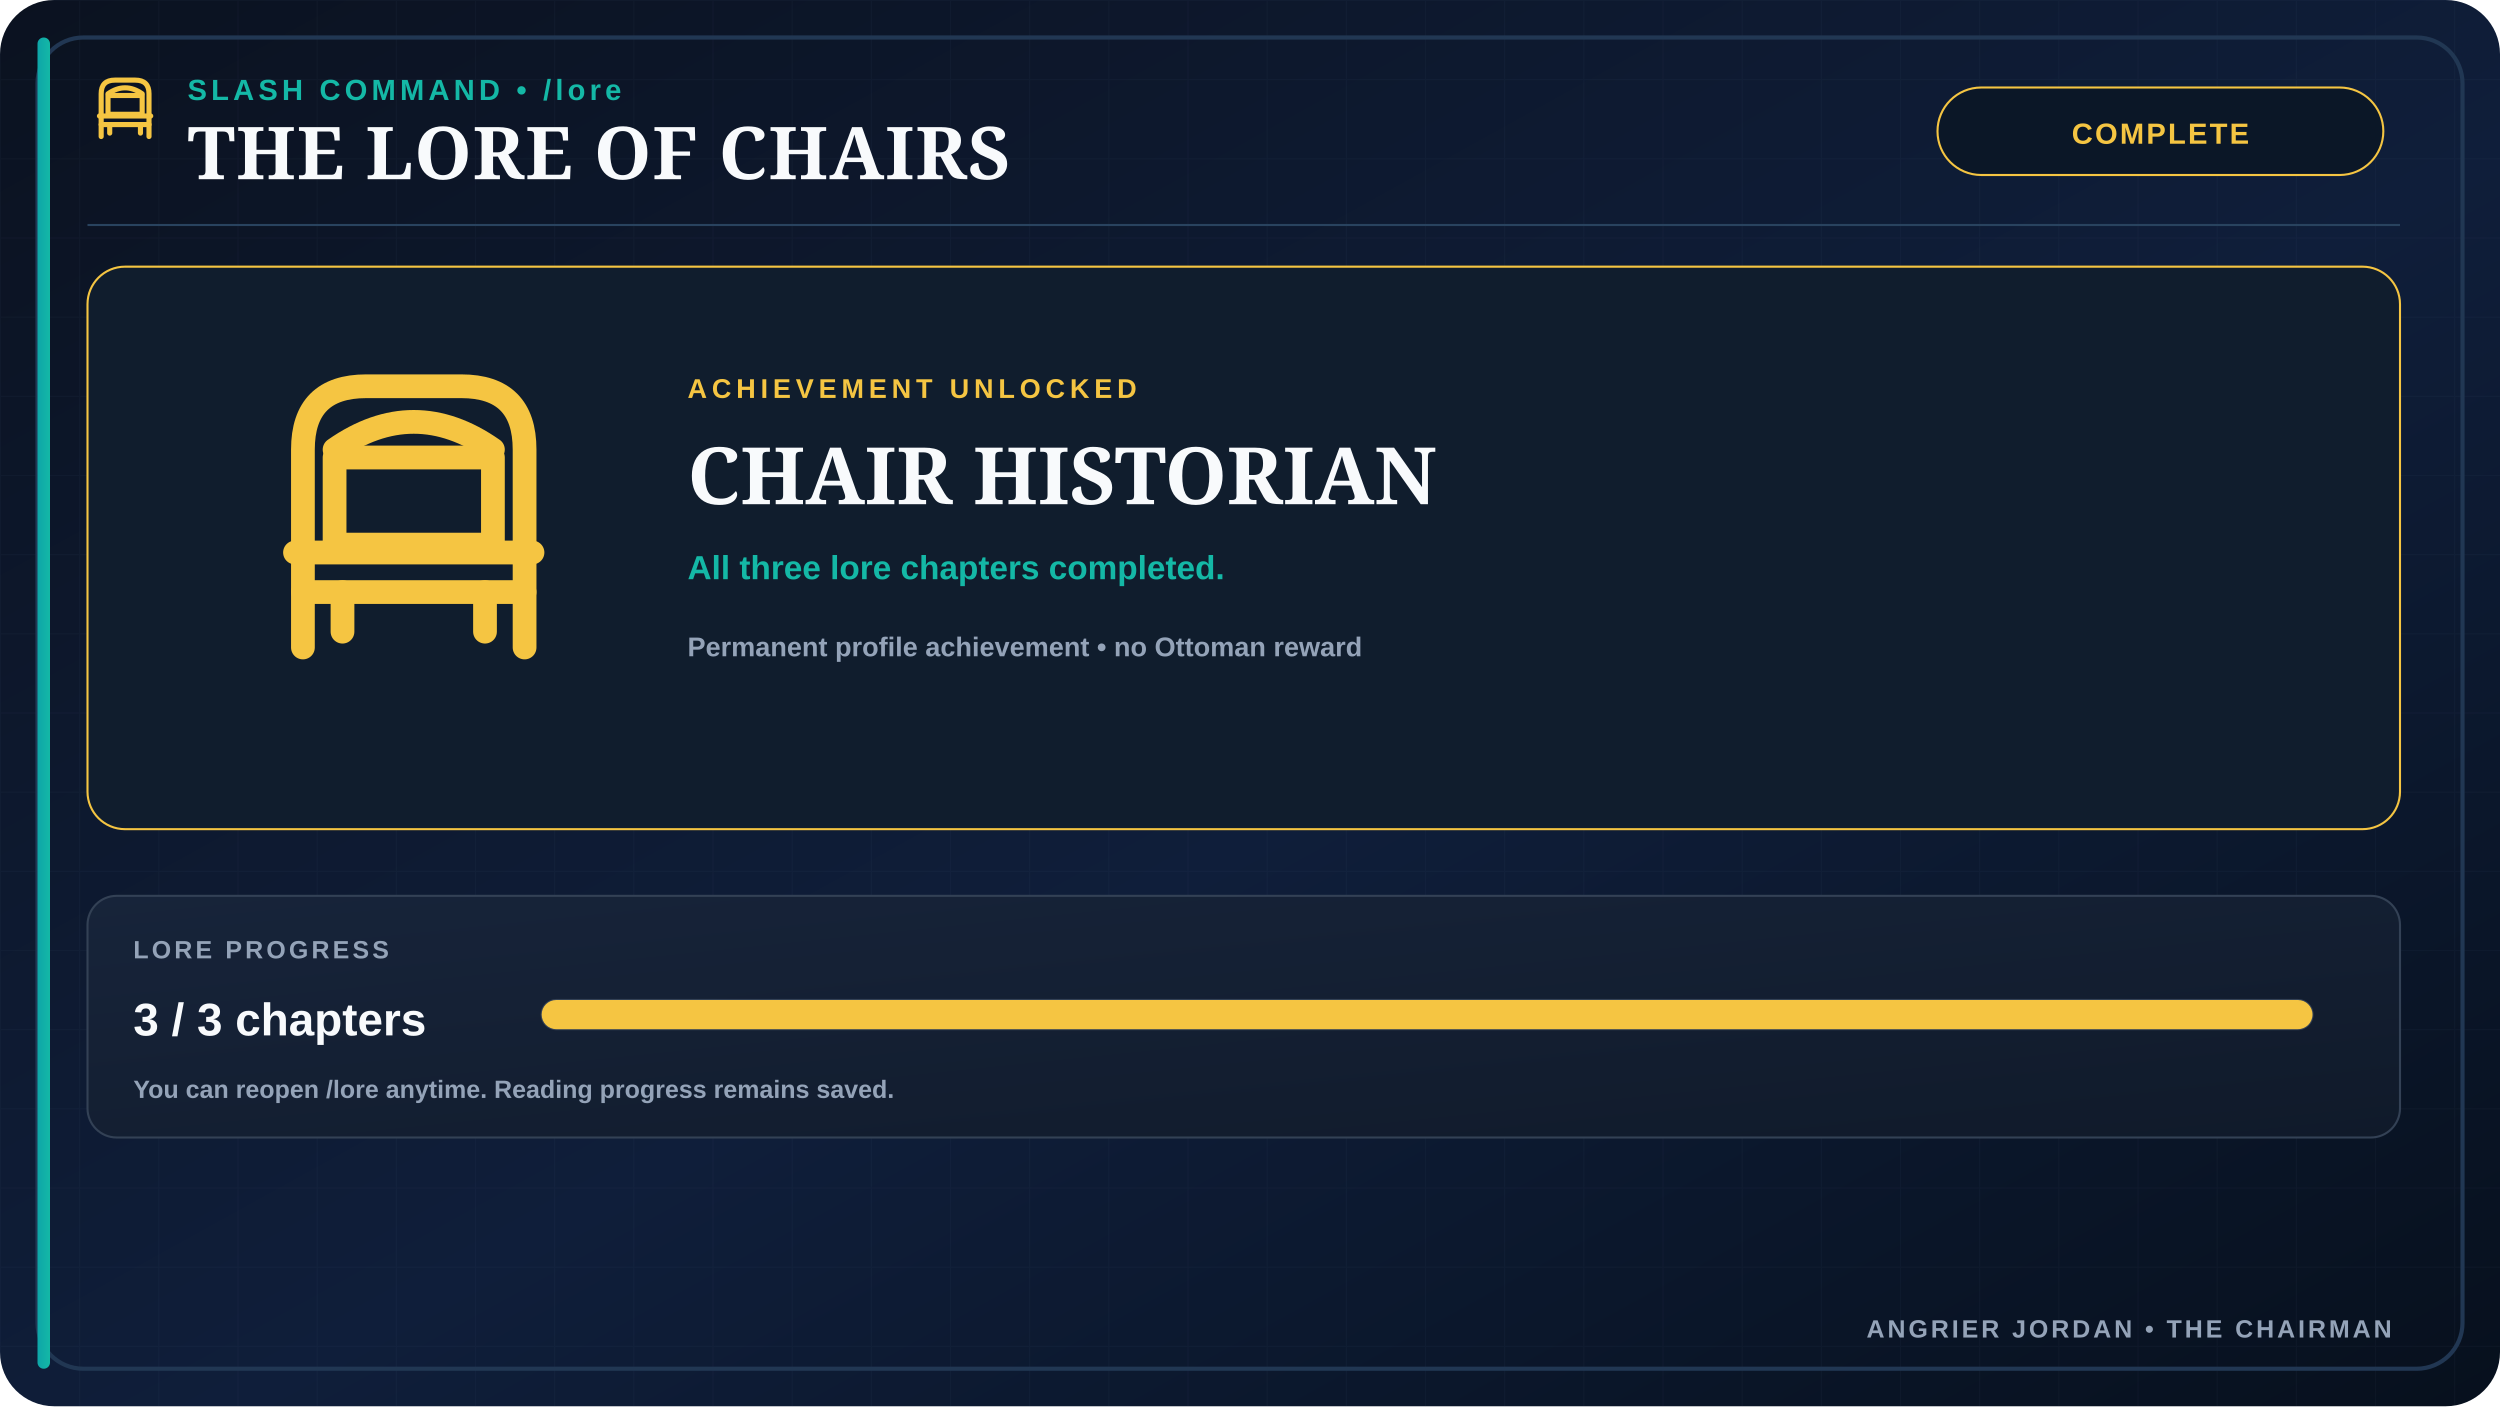
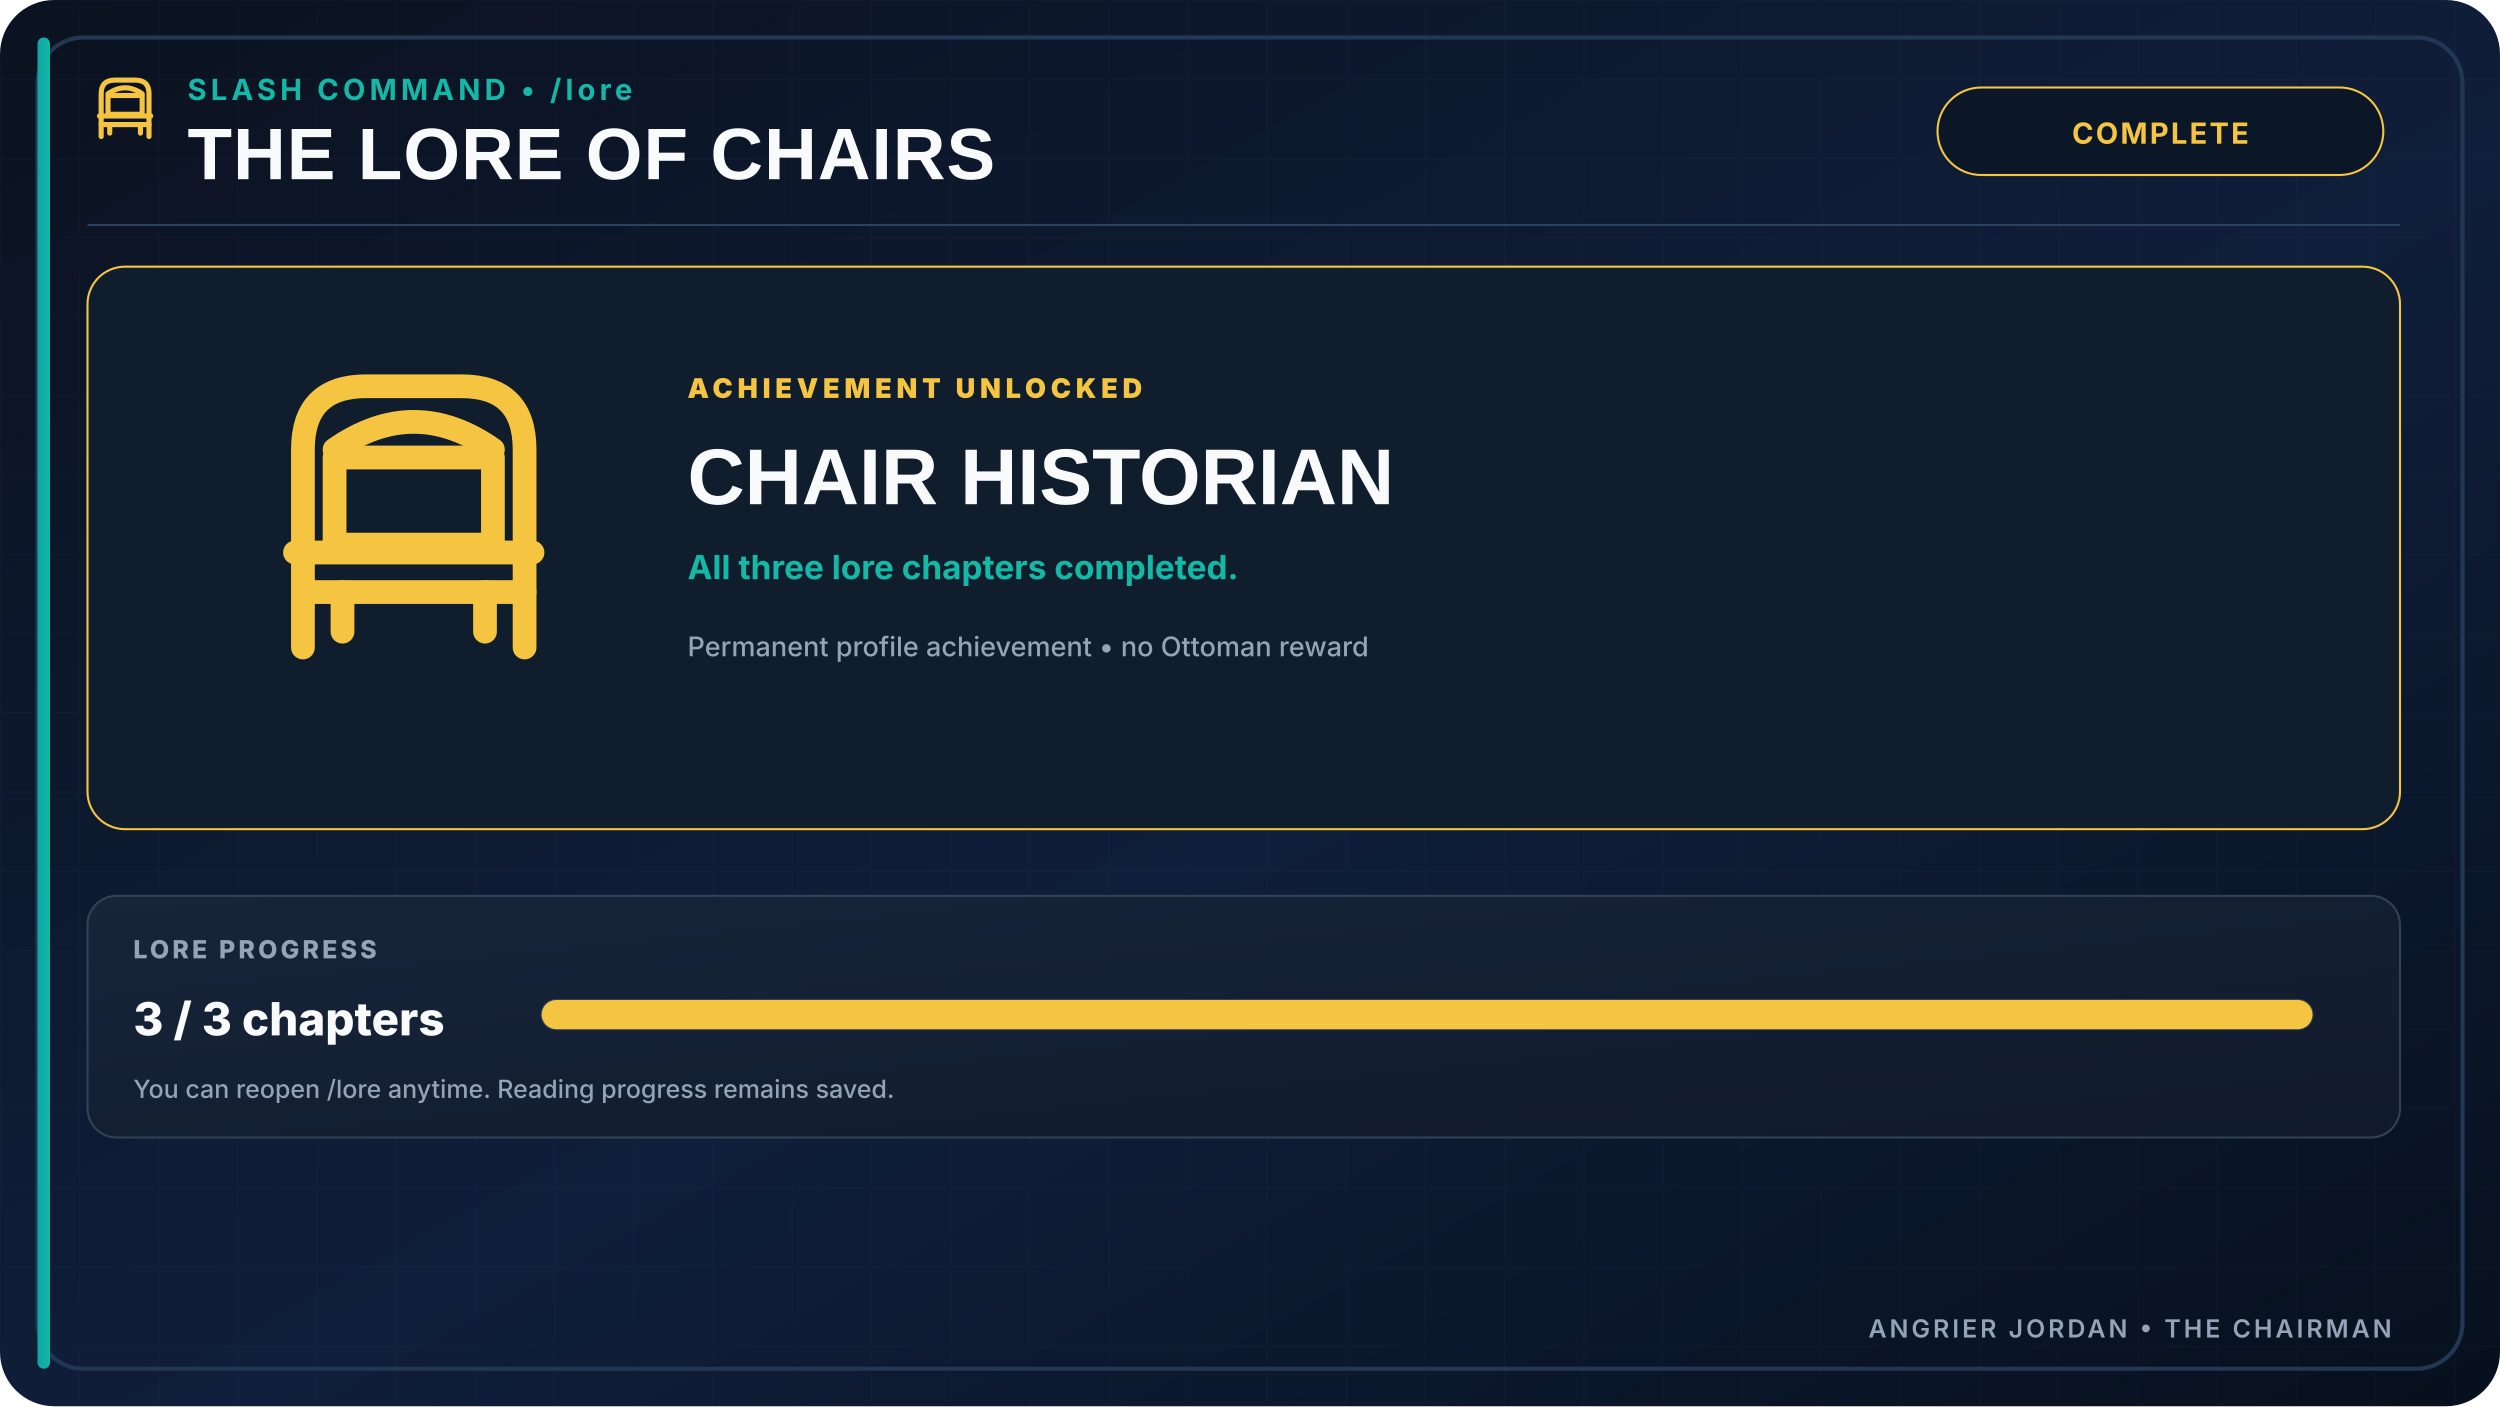
<svg xmlns="http://www.w3.org/2000/svg" width="1200" height="675" viewBox="0 0 1200 675">
  <defs>
    <linearGradient id="bg" x1="0" y1="0" x2="1" y2="1">
      <stop offset="0" stop-color="#0B1220" />
      <stop offset="0.55" stop-color="#0F1E3A" />
      <stop offset="1" stop-color="#07101D" />
    </linearGradient>
    <linearGradient id="panel" x1="0" y1="0" x2="1" y2="1">
      <stop offset="0" stop-color="#17243A" />
      <stop offset="1" stop-color="#101A2A" />
    </linearGradient>
    <linearGradient id="gold" x1="0" y1="0" x2="1" y2="0">
      <stop offset="0" stop-color="#F5C542" />
      <stop offset="1" stop-color="#FFD880" />
    </linearGradient>
    <linearGradient id="teal" x1="0" y1="0" x2="1" y2="0">
      <stop offset="0" stop-color="#0EA5A8" />
      <stop offset="1" stop-color="#14B8A6" />
    </linearGradient>
    <filter id="shadow">
      <feDropShadow dx="0" dy="10" stdDeviation="12" flood-color="#000" flood-opacity="0.35" />
    </filter>
    <filter id="glow">
      <feGaussianBlur stdDeviation="4" result="b" />
      <feMerge>
        <feMergeNode in="b" />
        <feMergeNode in="SourceGraphic" />
      </feMerge>
    </filter>
    <pattern id="grid" width="38" height="38" patternUnits="userSpaceOnUse">
      <path d="M38 0H0V38" fill="none" stroke="#5B789E" stroke-opacity=".055" stroke-width="1" />
    </pattern>
  </defs>
  <rect width="1200" height="675" rx="26" fill="url(#bg)" />
  <rect width="1200" height="675" rx="26" fill="url(#grid)" />
  <rect x="18" y="18" width="1164" height="639" rx="22" fill="none" stroke="#213753" stroke-width="2" />
  <rect x="18" y="18" width="6" height="639" rx="3" fill="url(#teal)" />
  <g transform="translate(42,36) scale(0.82)" fill="none" stroke="#F5C542" stroke-width="3" stroke-linecap="round" stroke-linejoin="round">
    <path d="M8 11 Q8 3 16 3 H28 Q36 3 36 11 V29 H8Z" />
    <path d="M12 12 H32 V23 H12Z" />
    <path d="M8 29 V36 M36 29 V36 M13 29 V34 M31 29 V34" />
    <path d="M7 24 H37" />
    <path d="M12 11 Q22 4 32 11" />
  </g>
-   <text x="90" y="48" fill="#14B8A6" font-family="Poppins, Arial, sans-serif" font-size="14" font-weight="700" text-anchor="start" opacity="1" letter-spacing="2">SLASH COMMAND • /lore</text>
-   <text x="90" y="86" fill="#F8FAFC" font-family="Cinzel, Georgia, serif" font-size="35" font-weight="750" text-anchor="start" opacity="1" letter-spacing="0.5">THE LORE OF CHAIRS</text>
+   <text x="90" y="48" fill="#14B8A6" font-family="Inter, Arial, sans-serif" font-size="14" font-weight="700" text-anchor="start" opacity="1" letter-spacing="2">SLASH COMMAND • /lore</text>
+   <text x="90" y="86" fill="#F8FAFC" font-family="Space Grotesk, Arial, sans-serif" font-size="35" font-weight="750" text-anchor="start" opacity="1" letter-spacing="0.5">THE LORE OF CHAIRS</text>
  <rect x="930" y="42" width="214" height="42" rx="21" fill="#0B1727" stroke="#F5C542" stroke-width="1" opacity="1" />
-   <text x="1037" y="69" fill="#F5C542" font-family="Poppins, Arial, sans-serif" font-size="14" font-weight="700" text-anchor="middle" opacity="1" letter-spacing="1.05">COMPLETE</text>
+   <text x="1037" y="69" fill="#F5C542" font-family="Inter, Arial, sans-serif" font-size="14" font-weight="700" text-anchor="middle" opacity="1" letter-spacing="1.05">COMPLETE</text>
  <line x1="42" y1="108" x2="1152" y2="108" stroke="#29435F" stroke-width="1" opacity="1" />
  <rect x="42" y="128" width="1110" height="270" rx="18" fill="#101D2D" stroke="#F5C542" stroke-width="1" opacity="1" />
  <g transform="translate(115,174) scale(3.8)" fill="none" stroke="#F5C542" stroke-width="3" stroke-linecap="round" stroke-linejoin="round">
    <path d="M8 11 Q8 3 16 3 H28 Q36 3 36 11 V29 H8Z" />
    <path d="M12 12 H32 V23 H12Z" />
    <path d="M8 29 V36 M36 29 V36 M13 29 V34 M31 29 V34" />
    <path d="M7 24 H37" />
    <path d="M12 11 Q22 4 32 11" />
  </g>
-   <text x="330" y="191" fill="#F5C542" font-family="Poppins, Arial, sans-serif" font-size="13" font-weight="850" text-anchor="start" opacity="1" letter-spacing="2.3">ACHIEVEMENT UNLOCKED</text>
-   <text x="330" y="242" fill="#F8FAFC" font-family="Cinzel, Georgia, serif" font-size="38" font-weight="800" text-anchor="start" opacity="1" letter-spacing="0">CHAIR HISTORIAN</text>
-   <text x="330" y="278" fill="#14B8A6" font-family="Poppins, Arial, sans-serif" font-size="16" font-weight="700" text-anchor="start" opacity="1" letter-spacing="0">All three lore chapters completed.</text>
-   <text x="330" y="315" fill="#94A3B8" font-family="Poppins, Arial, sans-serif" font-size="13" font-weight="550" text-anchor="start" opacity="1" letter-spacing="0">Permanent profile achievement • no Ottoman reward</text>
+   <text x="330" y="191" fill="#F5C542" font-family="Inter, Arial, sans-serif" font-size="13" font-weight="850" text-anchor="start" opacity="1" letter-spacing="2.3">ACHIEVEMENT UNLOCKED</text>
+   <text x="330" y="242" fill="#F8FAFC" font-family="Space Grotesk, Arial, sans-serif" font-size="38" font-weight="800" text-anchor="start" opacity="1" letter-spacing="0">CHAIR HISTORIAN</text>
+   <text x="330" y="278" fill="#14B8A6" font-family="Inter, Arial, sans-serif" font-size="16" font-weight="700" text-anchor="start" opacity="1" letter-spacing="0">All three lore chapters completed.</text>
+   <text x="330" y="315" fill="#94A3B8" font-family="Inter, Arial, sans-serif" font-size="13" font-weight="550" text-anchor="start" opacity="1" letter-spacing="0">Permanent profile achievement • no Ottoman reward</text>
  <rect x="42" y="430" width="1110" height="116" rx="14" fill="url(#panel)" stroke="#334155" stroke-width="1" opacity="1" />
-   <text x="64" y="460" fill="#94A3B8" font-family="Poppins, Arial, sans-serif" font-size="12" font-weight="800" text-anchor="start" opacity="1" letter-spacing="1.5">LORE PROGRESS</text>
-   <text x="64" y="497" fill="#F8FAFC" font-family="Poppins, Arial, sans-serif" font-size="22" font-weight="800" text-anchor="start" opacity="1" letter-spacing="0">3 / 3 chapters</text>
+   <text x="64" y="460" fill="#94A3B8" font-family="Inter, Arial, sans-serif" font-size="12" font-weight="800" text-anchor="start" opacity="1" letter-spacing="1.5">LORE PROGRESS</text>
+   <text x="64" y="497" fill="#F8FAFC" font-family="Inter, Arial, sans-serif" font-size="22" font-weight="800" text-anchor="start" opacity="1" letter-spacing="0">3 / 3 chapters</text>
  <rect x="260" y="480" width="850" height="14" rx="7.0" fill="#07101B" stroke="#334155" stroke-width="1" opacity="1" />
  <rect x="260" y="480" width="850" height="14" rx="7.0" fill="#F5C542" opacity="1" />
-   <text x="64" y="527" fill="#94A3B8" font-family="Poppins, Arial, sans-serif" font-size="12" font-weight="550" text-anchor="start" opacity="1" letter-spacing="0">You can reopen /lore anytime. Reading progress remains saved.</text>
-   <text x="1148" y="642" fill="#94A3B8" font-family="Poppins, Arial, sans-serif" font-size="12" font-weight="600" text-anchor="end" opacity="1" letter-spacing="1.4">ANGRIER JORDAN • THE CHAIRMAN</text>
+   <text x="64" y="527" fill="#94A3B8" font-family="Inter, Arial, sans-serif" font-size="12" font-weight="550" text-anchor="start" opacity="1" letter-spacing="0">You can reopen /lore anytime. Reading progress remains saved.</text>
+   <text x="1148" y="642" fill="#94A3B8" font-family="Inter, Arial, sans-serif" font-size="12" font-weight="600" text-anchor="end" opacity="1" letter-spacing="1.4">ANGRIER JORDAN • THE CHAIRMAN</text>
</svg>
